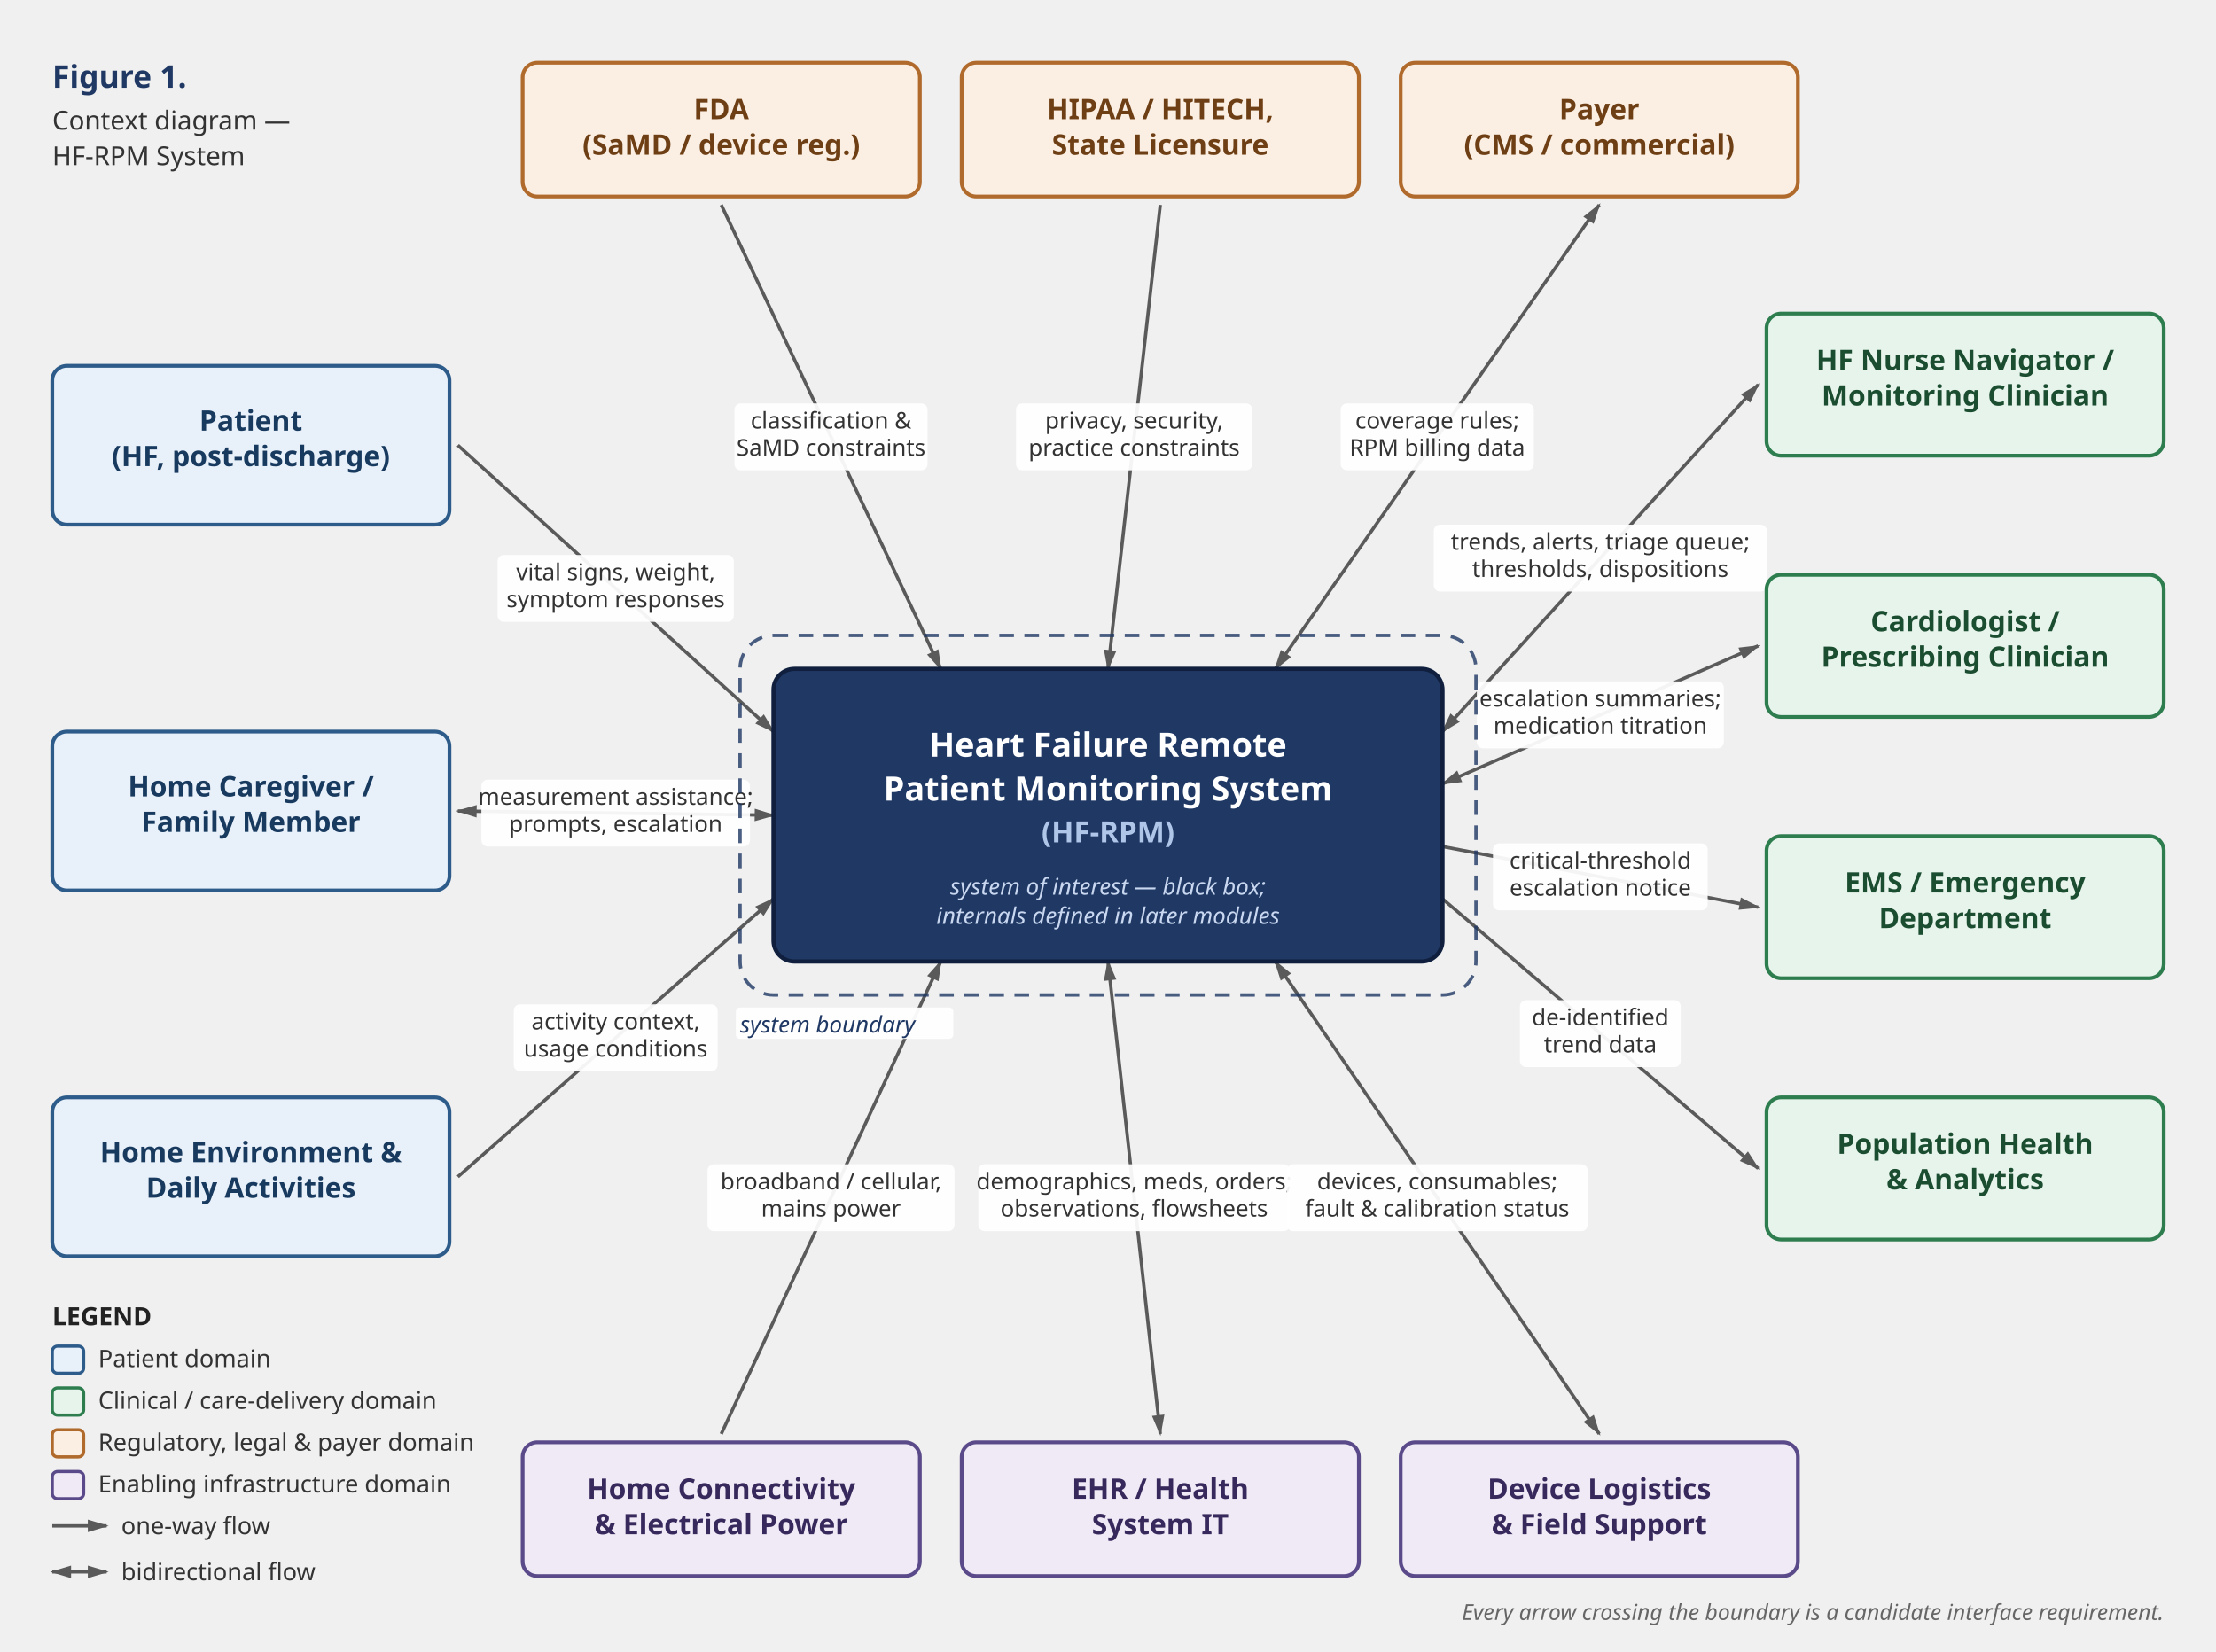
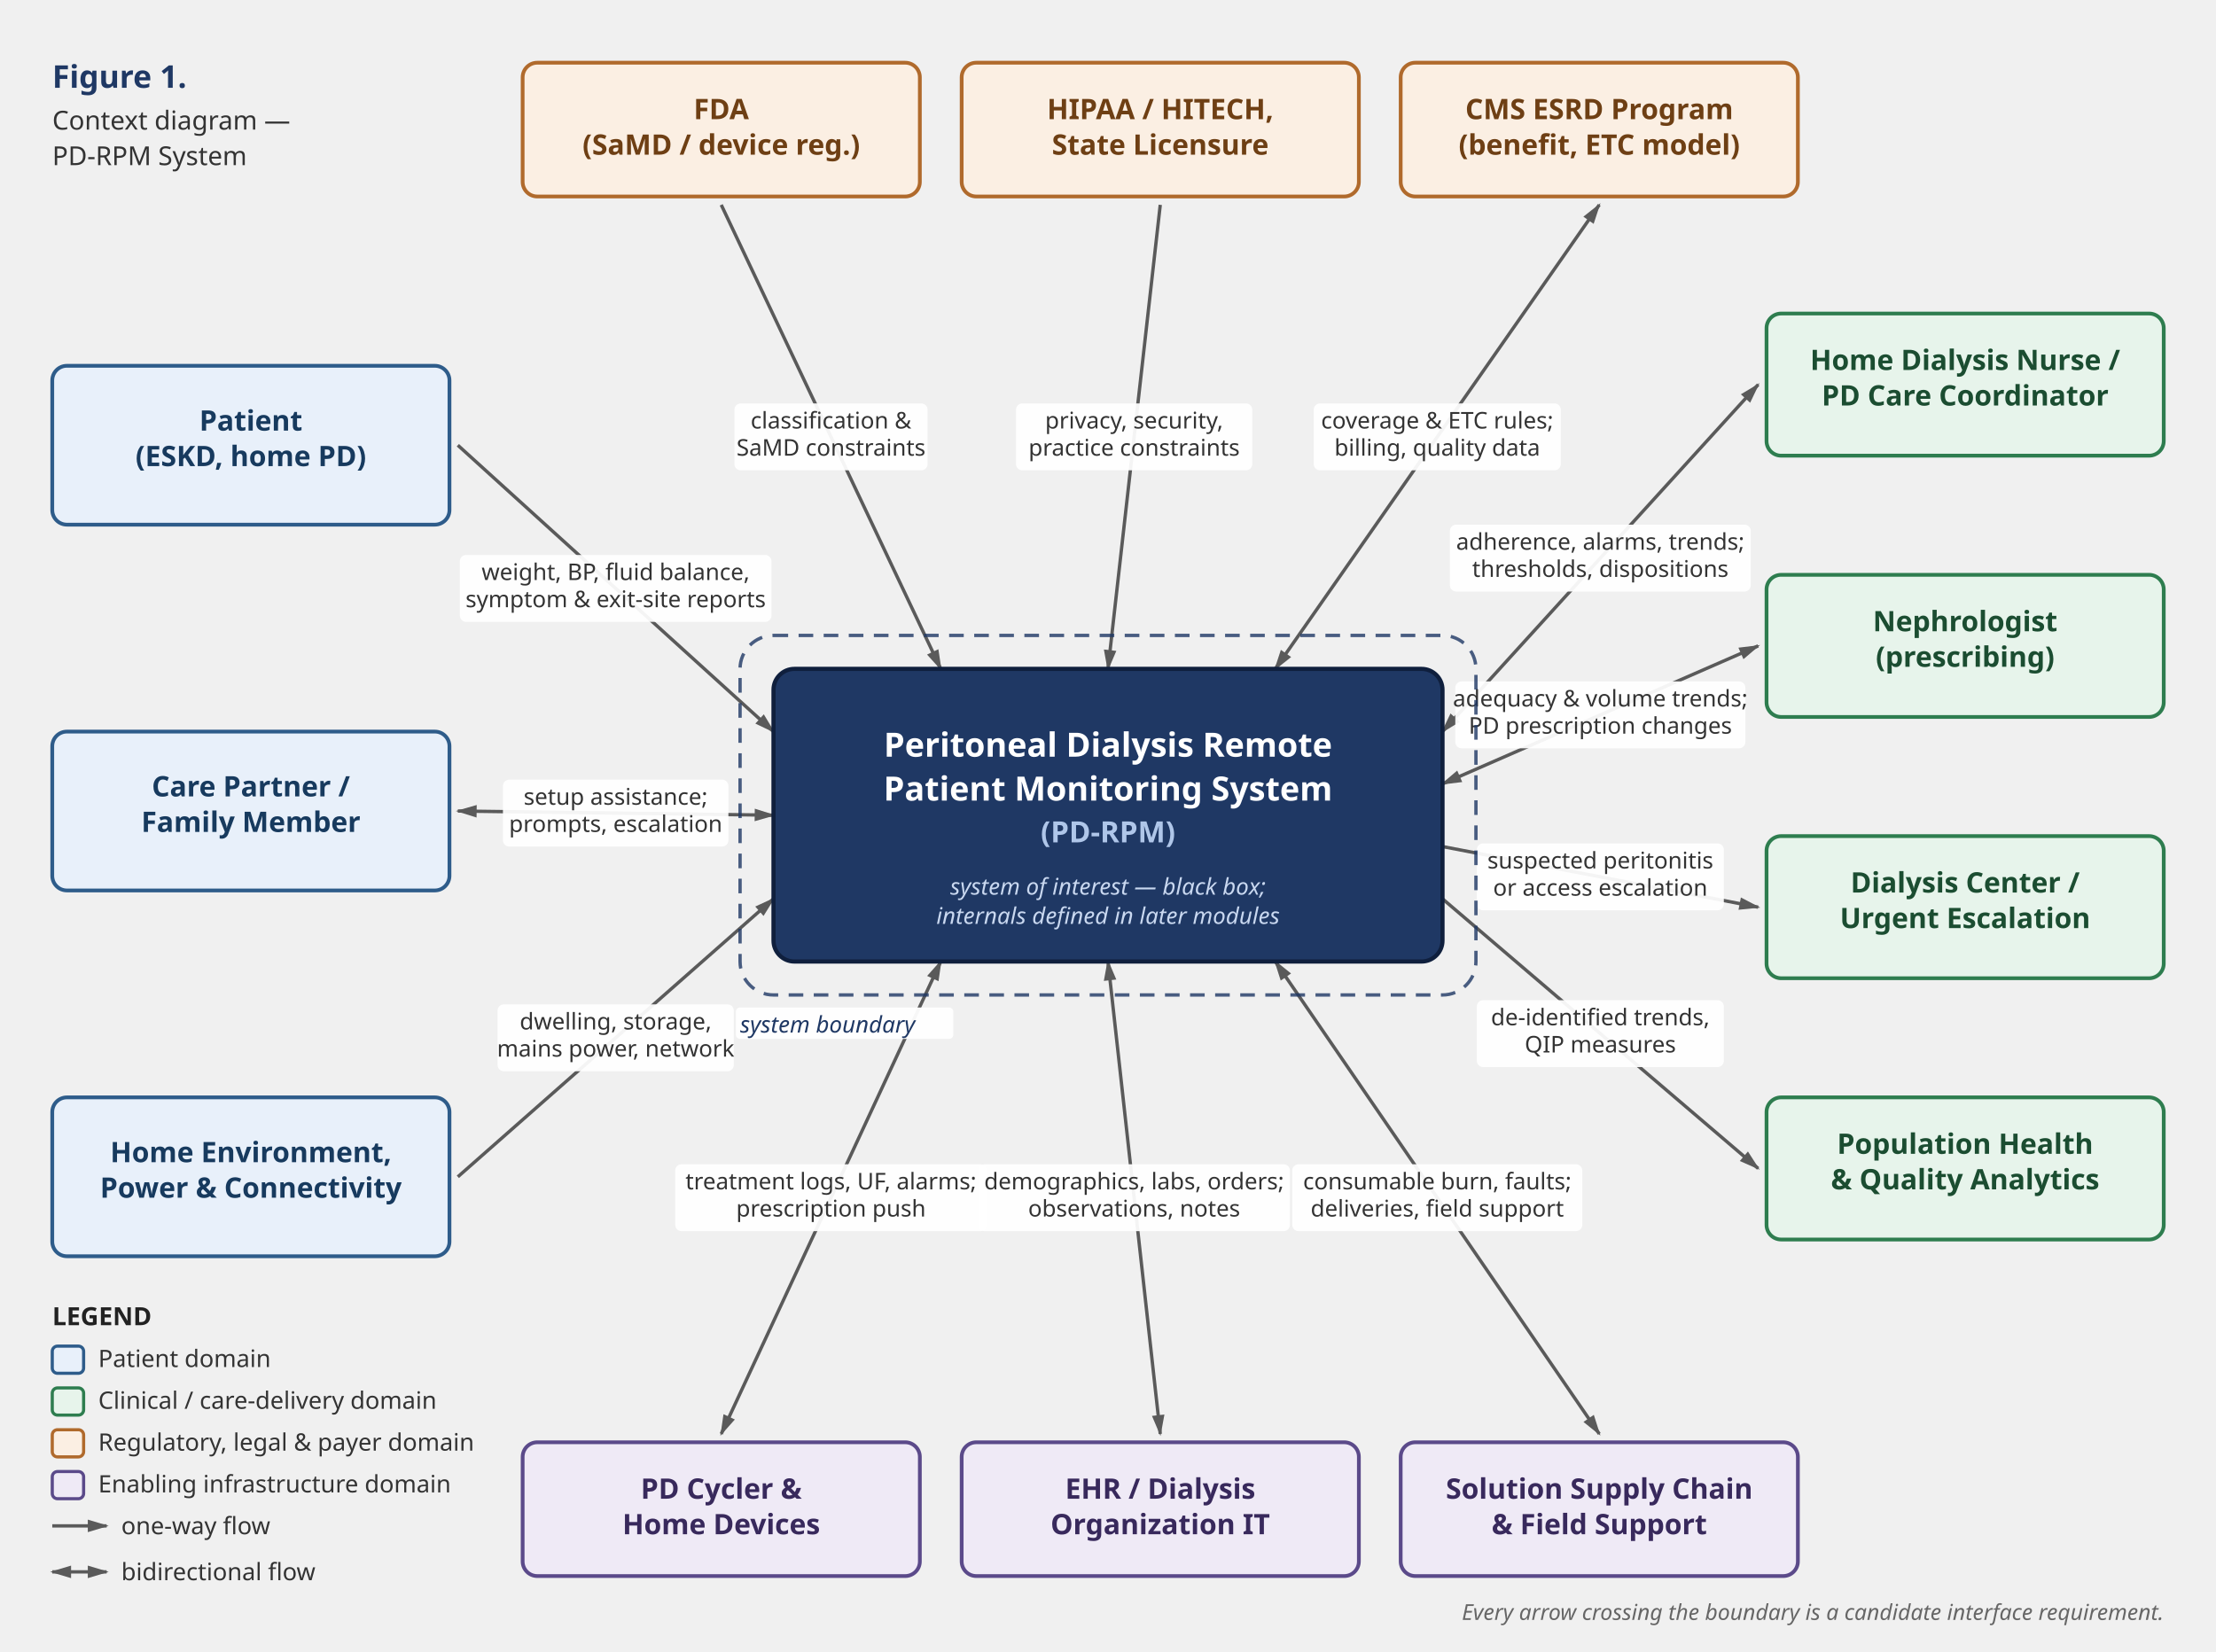
<svg xmlns="http://www.w3.org/2000/svg" width="1060" height="790" viewBox="0 0 1060 790" font-family="Calibri, Carlito, 'Segoe UI', sans-serif">
  <defs>
    <marker id="ae" markerWidth="10" markerHeight="8" refX="9" refY="3" orient="auto" markerUnits="userSpaceOnUse">
      <path d="M0,0 L10,3 L0,6 z" fill="#5A5A5A" />
    </marker>
    <marker id="as" markerWidth="10" markerHeight="8" refX="1" refY="3" orient="auto" markerUnits="userSpaceOnUse">
      <path d="M10,0 L0,3 L10,6 z" fill="#5A5A5A" />
    </marker>
  </defs>
  <text x="25" y="42" font-size="15" font-weight="700" fill="#1F3864">Figure 1.</text>
  <text x="25" y="62" font-size="12.5" fill="#333">Context diagram —</text>
-   <text x="25" y="79" font-size="12.5" fill="#333">HF-RPM System</text>
+   <text x="25" y="79" font-size="12.5" fill="#333">PD-RPM System</text>
  <line x1="219" y1="213" x2="370" y2="350" stroke="#5A5A5A" stroke-width="1.6" marker-end="url(#ae)" />
-   <rect x="238" y="265.5" width="113" height="32" rx="3" fill="#FFFFFF" fill-opacity="0.93" />
-   <text x="294.5" y="277.5" text-anchor="middle" font-size="11" fill="#333333">vital signs, weight,</text>
-   <text x="294.5" y="290.5" text-anchor="middle" font-size="11" fill="#333333">symptom responses</text>
+   <rect x="219.975" y="265.5" width="149.05" height="32" rx="3" fill="#FFFFFF" fill-opacity="0.93" />
+   <text x="294.5" y="277.5" text-anchor="middle" font-size="11" fill="#333333">weight, BP, fluid balance,</text>
+   <text x="294.5" y="290.5" text-anchor="middle" font-size="11" fill="#333333">symptom &amp; exit-site reports</text>
  <line x1="219" y1="388" x2="370" y2="390" stroke="#5A5A5A" stroke-width="1.6" marker-start="url(#as)" marker-end="url(#ae)" />
-   <rect x="230.275" y="373" width="128.45" height="32" rx="3" fill="#FFFFFF" fill-opacity="0.93" />
-   <text x="294.5" y="385" text-anchor="middle" font-size="11" fill="#333333">measurement assistance;</text>
+   <rect x="240.575" y="373" width="107.85" height="32" rx="3" fill="#FFFFFF" fill-opacity="0.93" />
+   <text x="294.5" y="385" text-anchor="middle" font-size="11" fill="#333333">setup assistance;</text>
  <text x="294.5" y="398" text-anchor="middle" font-size="11" fill="#333333">prompts, escalation</text>
  <line x1="219" y1="563" x2="370" y2="430" stroke="#5A5A5A" stroke-width="1.6" marker-end="url(#ae)" />
-   <rect x="245.725" y="480.5" width="97.55" height="32" rx="3" fill="#FFFFFF" fill-opacity="0.93" />
-   <text x="294.5" y="492.5" text-anchor="middle" font-size="11" fill="#333333">activity context,</text>
-   <text x="294.5" y="505.5" text-anchor="middle" font-size="11" fill="#333333">usage conditions</text>
+   <rect x="238" y="480.5" width="113" height="32" rx="3" fill="#FFFFFF" fill-opacity="0.93" />
+   <text x="294.5" y="492.5" text-anchor="middle" font-size="11" fill="#333333">dwelling, storage,</text>
+   <text x="294.5" y="505.5" text-anchor="middle" font-size="11" fill="#333333">mains power, network</text>
  <line x1="690" y1="350" x2="841" y2="184" stroke="#5A5A5A" stroke-width="1.6" marker-start="url(#as)" marker-end="url(#ae)" />
-   <rect x="685.825" y="251" width="159.35" height="32" rx="3" fill="#FFFFFF" fill-opacity="0.93" />
-   <text x="765.5" y="263" text-anchor="middle" font-size="11" fill="#333333">trends, alerts, triage queue;</text>
+   <rect x="693.55" y="251" width="143.9" height="32" rx="3" fill="#FFFFFF" fill-opacity="0.93" />
+   <text x="765.5" y="263" text-anchor="middle" font-size="11" fill="#333333">adherence, alarms, trends;</text>
  <text x="765.5" y="276" text-anchor="middle" font-size="11" fill="#333333">thresholds, dispositions</text>
  <line x1="690" y1="375" x2="841" y2="309" stroke="#5A5A5A" stroke-width="1.6" marker-start="url(#as)" marker-end="url(#ae)" />
-   <rect x="706.425" y="326" width="118.15" height="32" rx="3" fill="#FFFFFF" fill-opacity="0.93" />
-   <text x="765.5" y="338" text-anchor="middle" font-size="11" fill="#333333">escalation summaries;</text>
-   <text x="765.5" y="351" text-anchor="middle" font-size="11" fill="#333333">medication titration</text>
+   <rect x="696.125" y="326" width="138.75" height="32" rx="3" fill="#FFFFFF" fill-opacity="0.93" />
+   <text x="765.5" y="338" text-anchor="middle" font-size="11" fill="#333333">adequacy &amp; volume trends;</text>
+   <text x="765.5" y="351" text-anchor="middle" font-size="11" fill="#333333">PD prescription changes</text>
  <line x1="690" y1="405" x2="841" y2="434" stroke="#5A5A5A" stroke-width="1.6" marker-end="url(#ae)" />
-   <rect x="714.15" y="403.5" width="102.7" height="32" rx="3" fill="#FFFFFF" fill-opacity="0.93" />
-   <text x="765.5" y="415.5" text-anchor="middle" font-size="11" fill="#333333">critical-threshold</text>
-   <text x="765.5" y="428.5" text-anchor="middle" font-size="11" fill="#333333">escalation notice</text>
+   <rect x="706.425" y="403.5" width="118.15" height="32" rx="3" fill="#FFFFFF" fill-opacity="0.93" />
+   <text x="765.5" y="415.5" text-anchor="middle" font-size="11" fill="#333333">suspected peritonitis</text>
+   <text x="765.5" y="428.5" text-anchor="middle" font-size="11" fill="#333333">or access escalation</text>
  <line x1="690" y1="430" x2="841" y2="559" stroke="#5A5A5A" stroke-width="1.6" marker-end="url(#ae)" />
-   <rect x="727.025" y="478.5" width="76.95" height="32" rx="3" fill="#FFFFFF" fill-opacity="0.93" />
-   <text x="765.5" y="490.5" text-anchor="middle" font-size="11" fill="#333333">de-identified</text>
-   <text x="765.5" y="503.5" text-anchor="middle" font-size="11" fill="#333333">trend data</text>
+   <rect x="706.425" y="478.5" width="118.15" height="32" rx="3" fill="#FFFFFF" fill-opacity="0.93" />
+   <text x="765.5" y="490.5" text-anchor="middle" font-size="11" fill="#333333">de-identified trends,</text>
+   <text x="765.5" y="503.5" text-anchor="middle" font-size="11" fill="#333333">QIP measures</text>
  <line x1="345" y1="98" x2="450" y2="320" stroke="#5A5A5A" stroke-width="1.6" marker-end="url(#ae)" />
  <rect x="351.3" y="193" width="92.4" height="32" rx="3" fill="#FFFFFF" fill-opacity="0.93" />
  <text x="397.5" y="205" text-anchor="middle" font-size="11" fill="#333333">classification &amp;</text>
  <text x="397.5" y="218" text-anchor="middle" font-size="11" fill="#333333">SaMD constraints</text>
  <line x1="555" y1="98" x2="530" y2="320" stroke="#5A5A5A" stroke-width="1.6" marker-end="url(#ae)" />
  <rect x="486" y="193" width="113" height="32" rx="3" fill="#FFFFFF" fill-opacity="0.93" />
  <text x="542.5" y="205" text-anchor="middle" font-size="11" fill="#333333">privacy, security,</text>
  <text x="542.5" y="218" text-anchor="middle" font-size="11" fill="#333333">practice constraints</text>
  <line x1="765" y1="98" x2="610" y2="320" stroke="#5A5A5A" stroke-width="1.6" marker-start="url(#as)" marker-end="url(#ae)" />
-   <rect x="641.3" y="193" width="92.4" height="32" rx="3" fill="#FFFFFF" fill-opacity="0.93" />
-   <text x="687.5" y="205" text-anchor="middle" font-size="11" fill="#333333">coverage rules;</text>
-   <text x="687.5" y="218" text-anchor="middle" font-size="11" fill="#333333">RPM billing data</text>
-   <line x1="345" y1="686" x2="450" y2="460" stroke="#5A5A5A" stroke-width="1.6" marker-end="url(#ae)" />
-   <rect x="338.425" y="557" width="118.15" height="32" rx="3" fill="#FFFFFF" fill-opacity="0.93" />
-   <text x="397.5" y="569" text-anchor="middle" font-size="11" fill="#333333">broadband / cellular,</text>
-   <text x="397.5" y="582" text-anchor="middle" font-size="11" fill="#333333">mains power</text>
+   <rect x="628.425" y="193" width="118.15" height="32" rx="3" fill="#FFFFFF" fill-opacity="0.93" />
+   <text x="687.5" y="205" text-anchor="middle" font-size="11" fill="#333333">coverage &amp; ETC rules;</text>
+   <text x="687.5" y="218" text-anchor="middle" font-size="11" fill="#333333">billing, quality data</text>
+   <line x1="345" y1="686" x2="450" y2="460" stroke="#5A5A5A" stroke-width="1.6" marker-start="url(#as)" marker-end="url(#ae)" />
+   <rect x="322.975" y="557" width="149.05" height="32" rx="3" fill="#FFFFFF" fill-opacity="0.93" />
+   <text x="397.5" y="569" text-anchor="middle" font-size="11" fill="#333333">treatment logs, UF, alarms;</text>
+   <text x="397.5" y="582" text-anchor="middle" font-size="11" fill="#333333">prescription push</text>
  <line x1="555" y1="686" x2="530" y2="460" stroke="#5A5A5A" stroke-width="1.6" marker-start="url(#as)" marker-end="url(#ae)" />
  <rect x="467.975" y="557" width="149.05" height="32" rx="3" fill="#FFFFFF" fill-opacity="0.93" />
-   <text x="542.5" y="569" text-anchor="middle" font-size="11" fill="#333333">demographics, meds, orders;</text>
-   <text x="542.5" y="582" text-anchor="middle" font-size="11" fill="#333333">observations, flowsheets</text>
+   <text x="542.5" y="569" text-anchor="middle" font-size="11" fill="#333333">demographics, labs, orders;</text>
+   <text x="542.5" y="582" text-anchor="middle" font-size="11" fill="#333333">observations, notes</text>
  <line x1="765" y1="686" x2="610" y2="460" stroke="#5A5A5A" stroke-width="1.6" marker-start="url(#as)" marker-end="url(#ae)" />
-   <rect x="615.55" y="557" width="143.9" height="32" rx="3" fill="#FFFFFF" fill-opacity="0.93" />
-   <text x="687.5" y="569" text-anchor="middle" font-size="11" fill="#333333">devices, consumables;</text>
-   <text x="687.5" y="582" text-anchor="middle" font-size="11" fill="#333333">fault &amp; calibration status</text>
+   <rect x="618.125" y="557" width="138.75" height="32" rx="3" fill="#FFFFFF" fill-opacity="0.93" />
+   <text x="687.5" y="569" text-anchor="middle" font-size="11" fill="#333333">consumable burn, faults;</text>
+   <text x="687.5" y="582" text-anchor="middle" font-size="11" fill="#333333">deliveries, field support</text>
  <rect x="354" y="304" width="352" height="172" rx="16" fill="none" stroke="#1F3864" stroke-width="1.6" stroke-dasharray="7 5" stroke-opacity="0.8" />
  <rect x="352" y="482" width="104" height="15" rx="2" fill="#FFFFFF" fill-opacity="0.95" />
  <text x="354" y="494" font-size="11" font-style="italic" fill="#1F3864">system boundary</text>
  <rect x="370" y="320" width="320" height="140" rx="10" fill="#1F3864" stroke="#0F1F3D" stroke-width="2" />
-   <text x="530" y="362" text-anchor="middle" font-size="16" font-weight="700" fill="#FFFFFF">Heart Failure Remote</text>
+   <text x="530" y="362" text-anchor="middle" font-size="16" font-weight="700" fill="#FFFFFF">Peritoneal Dialysis Remote</text>
  <text x="530" y="383" text-anchor="middle" font-size="16" font-weight="700" fill="#FFFFFF">Patient Monitoring System</text>
-   <text x="530" y="403" text-anchor="middle" font-size="14" font-weight="700" fill="#AFC6E9">(HF-RPM)</text>
+   <text x="530" y="403" text-anchor="middle" font-size="14" font-weight="700" fill="#AFC6E9">(PD-RPM)</text>
  <text x="530" y="428" text-anchor="middle" font-size="11" font-style="italic" fill="#C9D8F0">system of interest — black box;</text>
  <text x="530" y="442" text-anchor="middle" font-size="11" font-style="italic" fill="#C9D8F0">internals defined in later modules</text>
  <g>
    <rect x="25" y="175" width="190" height="76" rx="7" fill="#E8F0FA" stroke="#2E5C8A" stroke-width="1.8" />
    <text x="120" y="206" text-anchor="middle" font-size="13.5" font-weight="600" fill="#173A5E">Patient</text>
-     <text x="120" y="223" text-anchor="middle" font-size="13.5" font-weight="600" fill="#173A5E">(HF, post-discharge)</text>
+     <text x="120" y="223" text-anchor="middle" font-size="13.5" font-weight="600" fill="#173A5E">(ESKD, home PD)</text>
  </g>
  <g>
    <rect x="25" y="350" width="190" height="76" rx="7" fill="#E8F0FA" stroke="#2E5C8A" stroke-width="1.8" />
-     <text x="120" y="381" text-anchor="middle" font-size="13.5" font-weight="600" fill="#173A5E">Home Caregiver /</text>
+     <text x="120" y="381" text-anchor="middle" font-size="13.5" font-weight="600" fill="#173A5E">Care Partner /</text>
    <text x="120" y="398" text-anchor="middle" font-size="13.5" font-weight="600" fill="#173A5E">Family Member</text>
  </g>
  <g>
    <rect x="25" y="525" width="190" height="76" rx="7" fill="#E8F0FA" stroke="#2E5C8A" stroke-width="1.8" />
-     <text x="120" y="556" text-anchor="middle" font-size="13.5" font-weight="600" fill="#173A5E">Home Environment &amp;</text>
-     <text x="120" y="573" text-anchor="middle" font-size="13.5" font-weight="600" fill="#173A5E">Daily Activities</text>
+     <text x="120" y="556" text-anchor="middle" font-size="13.5" font-weight="600" fill="#173A5E">Home Environment,</text>
+     <text x="120" y="573" text-anchor="middle" font-size="13.5" font-weight="600" fill="#173A5E">Power &amp; Connectivity</text>
  </g>
  <g>
    <rect x="845" y="150" width="190" height="68" rx="7" fill="#E7F4EB" stroke="#2E7D4F" stroke-width="1.8" />
-     <text x="940" y="177" text-anchor="middle" font-size="13.5" font-weight="600" fill="#1B4D31">HF Nurse Navigator /</text>
-     <text x="940" y="194" text-anchor="middle" font-size="13.5" font-weight="600" fill="#1B4D31">Monitoring Clinician</text>
+     <text x="940" y="177" text-anchor="middle" font-size="13.5" font-weight="600" fill="#1B4D31">Home Dialysis Nurse /</text>
+     <text x="940" y="194" text-anchor="middle" font-size="13.5" font-weight="600" fill="#1B4D31">PD Care Coordinator</text>
  </g>
  <g>
    <rect x="845" y="275" width="190" height="68" rx="7" fill="#E7F4EB" stroke="#2E7D4F" stroke-width="1.8" />
-     <text x="940" y="302" text-anchor="middle" font-size="13.5" font-weight="600" fill="#1B4D31">Cardiologist /</text>
-     <text x="940" y="319" text-anchor="middle" font-size="13.5" font-weight="600" fill="#1B4D31">Prescribing Clinician</text>
+     <text x="940" y="302" text-anchor="middle" font-size="13.5" font-weight="600" fill="#1B4D31">Nephrologist</text>
+     <text x="940" y="319" text-anchor="middle" font-size="13.5" font-weight="600" fill="#1B4D31">(prescribing)</text>
  </g>
  <g>
    <rect x="845" y="400" width="190" height="68" rx="7" fill="#E7F4EB" stroke="#2E7D4F" stroke-width="1.8" />
-     <text x="940" y="427" text-anchor="middle" font-size="13.5" font-weight="600" fill="#1B4D31">EMS / Emergency</text>
-     <text x="940" y="444" text-anchor="middle" font-size="13.5" font-weight="600" fill="#1B4D31">Department</text>
+     <text x="940" y="427" text-anchor="middle" font-size="13.5" font-weight="600" fill="#1B4D31">Dialysis Center /</text>
+     <text x="940" y="444" text-anchor="middle" font-size="13.5" font-weight="600" fill="#1B4D31">Urgent Escalation</text>
  </g>
  <g>
    <rect x="845" y="525" width="190" height="68" rx="7" fill="#E7F4EB" stroke="#2E7D4F" stroke-width="1.8" />
    <text x="940" y="552" text-anchor="middle" font-size="13.5" font-weight="600" fill="#1B4D31">Population Health</text>
-     <text x="940" y="569" text-anchor="middle" font-size="13.5" font-weight="600" fill="#1B4D31">&amp; Analytics</text>
+     <text x="940" y="569" text-anchor="middle" font-size="13.5" font-weight="600" fill="#1B4D31">&amp; Quality Analytics</text>
  </g>
  <g>
    <rect x="250" y="30" width="190" height="64" rx="7" fill="#FBEFE3" stroke="#B06A2C" stroke-width="1.8" />
    <text x="345" y="57" text-anchor="middle" font-size="13.5" font-weight="600" fill="#6E3F14">FDA</text>
    <text x="345" y="74" text-anchor="middle" font-size="13.5" font-weight="600" fill="#6E3F14">(SaMD / device reg.)</text>
  </g>
  <g>
    <rect x="460" y="30" width="190" height="64" rx="7" fill="#FBEFE3" stroke="#B06A2C" stroke-width="1.8" />
    <text x="555" y="57" text-anchor="middle" font-size="13.5" font-weight="600" fill="#6E3F14">HIPAA / HITECH,</text>
    <text x="555" y="74" text-anchor="middle" font-size="13.5" font-weight="600" fill="#6E3F14">State Licensure</text>
  </g>
  <g>
    <rect x="670" y="30" width="190" height="64" rx="7" fill="#FBEFE3" stroke="#B06A2C" stroke-width="1.8" />
-     <text x="765" y="57" text-anchor="middle" font-size="13.5" font-weight="600" fill="#6E3F14">Payer</text>
-     <text x="765" y="74" text-anchor="middle" font-size="13.5" font-weight="600" fill="#6E3F14">(CMS / commercial)</text>
+     <text x="765" y="57" text-anchor="middle" font-size="13.5" font-weight="600" fill="#6E3F14">CMS ESRD Program</text>
+     <text x="765" y="74" text-anchor="middle" font-size="13.5" font-weight="600" fill="#6E3F14">(benefit, ETC model)</text>
  </g>
  <g>
    <rect x="250" y="690" width="190" height="64" rx="7" fill="#EFEAF6" stroke="#5B4A8A" stroke-width="1.8" />
-     <text x="345" y="717" text-anchor="middle" font-size="13.5" font-weight="600" fill="#38295C">Home Connectivity</text>
-     <text x="345" y="734" text-anchor="middle" font-size="13.5" font-weight="600" fill="#38295C">&amp; Electrical Power</text>
+     <text x="345" y="717" text-anchor="middle" font-size="13.5" font-weight="600" fill="#38295C">PD Cycler &amp;</text>
+     <text x="345" y="734" text-anchor="middle" font-size="13.5" font-weight="600" fill="#38295C">Home Devices</text>
  </g>
  <g>
    <rect x="460" y="690" width="190" height="64" rx="7" fill="#EFEAF6" stroke="#5B4A8A" stroke-width="1.8" />
-     <text x="555" y="717" text-anchor="middle" font-size="13.5" font-weight="600" fill="#38295C">EHR / Health</text>
-     <text x="555" y="734" text-anchor="middle" font-size="13.5" font-weight="600" fill="#38295C">System IT</text>
+     <text x="555" y="717" text-anchor="middle" font-size="13.5" font-weight="600" fill="#38295C">EHR / Dialysis</text>
+     <text x="555" y="734" text-anchor="middle" font-size="13.5" font-weight="600" fill="#38295C">Organization IT</text>
  </g>
  <g>
    <rect x="670" y="690" width="190" height="64" rx="7" fill="#EFEAF6" stroke="#5B4A8A" stroke-width="1.8" />
-     <text x="765" y="717" text-anchor="middle" font-size="13.5" font-weight="600" fill="#38295C">Device Logistics</text>
+     <text x="765" y="717" text-anchor="middle" font-size="13.5" font-weight="600" fill="#38295C">Solution Supply Chain</text>
    <text x="765" y="734" text-anchor="middle" font-size="13.5" font-weight="600" fill="#38295C">&amp; Field Support</text>
  </g>
  <g>
    <text x="25" y="634" font-size="12" font-weight="700" fill="#222">LEGEND</text>
    <rect x="25" y="644" width="15" height="13" rx="2.5" fill="#E8F0FA" stroke="#2E5C8A" stroke-width="1.5" />
    <text x="47" y="654" font-size="11.5" fill="#333">Patient domain</text>
    <rect x="25" y="664" width="15" height="13" rx="2.5" fill="#E7F4EB" stroke="#2E7D4F" stroke-width="1.5" />
    <text x="47" y="674" font-size="11.5" fill="#333">Clinical / care-delivery domain</text>
    <rect x="25" y="684" width="15" height="13" rx="2.5" fill="#FBEFE3" stroke="#B06A2C" stroke-width="1.5" />
    <text x="47" y="694" font-size="11.5" fill="#333">Regulatory, legal &amp; payer domain</text>
    <rect x="25" y="704" width="15" height="13" rx="2.5" fill="#EFEAF6" stroke="#5B4A8A" stroke-width="1.5" />
    <text x="47" y="714" font-size="11.5" fill="#333">Enabling infrastructure domain</text>
    <line x1="25" y1="730" x2="51" y2="730" stroke="#5A5A5A" stroke-width="1.6" marker-end="url(#ae)" />
    <text x="58" y="734" font-size="11.5" fill="#333">one-way flow</text>
    <line x1="25" y1="752" x2="51" y2="752" stroke="#5A5A5A" stroke-width="1.6" marker-start="url(#as)" marker-end="url(#ae)" />
    <text x="58" y="756" font-size="11.5" fill="#333">bidirectional flow</text>
  </g>
  <text x="1035" y="775" text-anchor="end" font-size="10.5" font-style="italic" fill="#666">
    Every arrow crossing the boundary is a candidate interface requirement.
  </text>
</svg>
